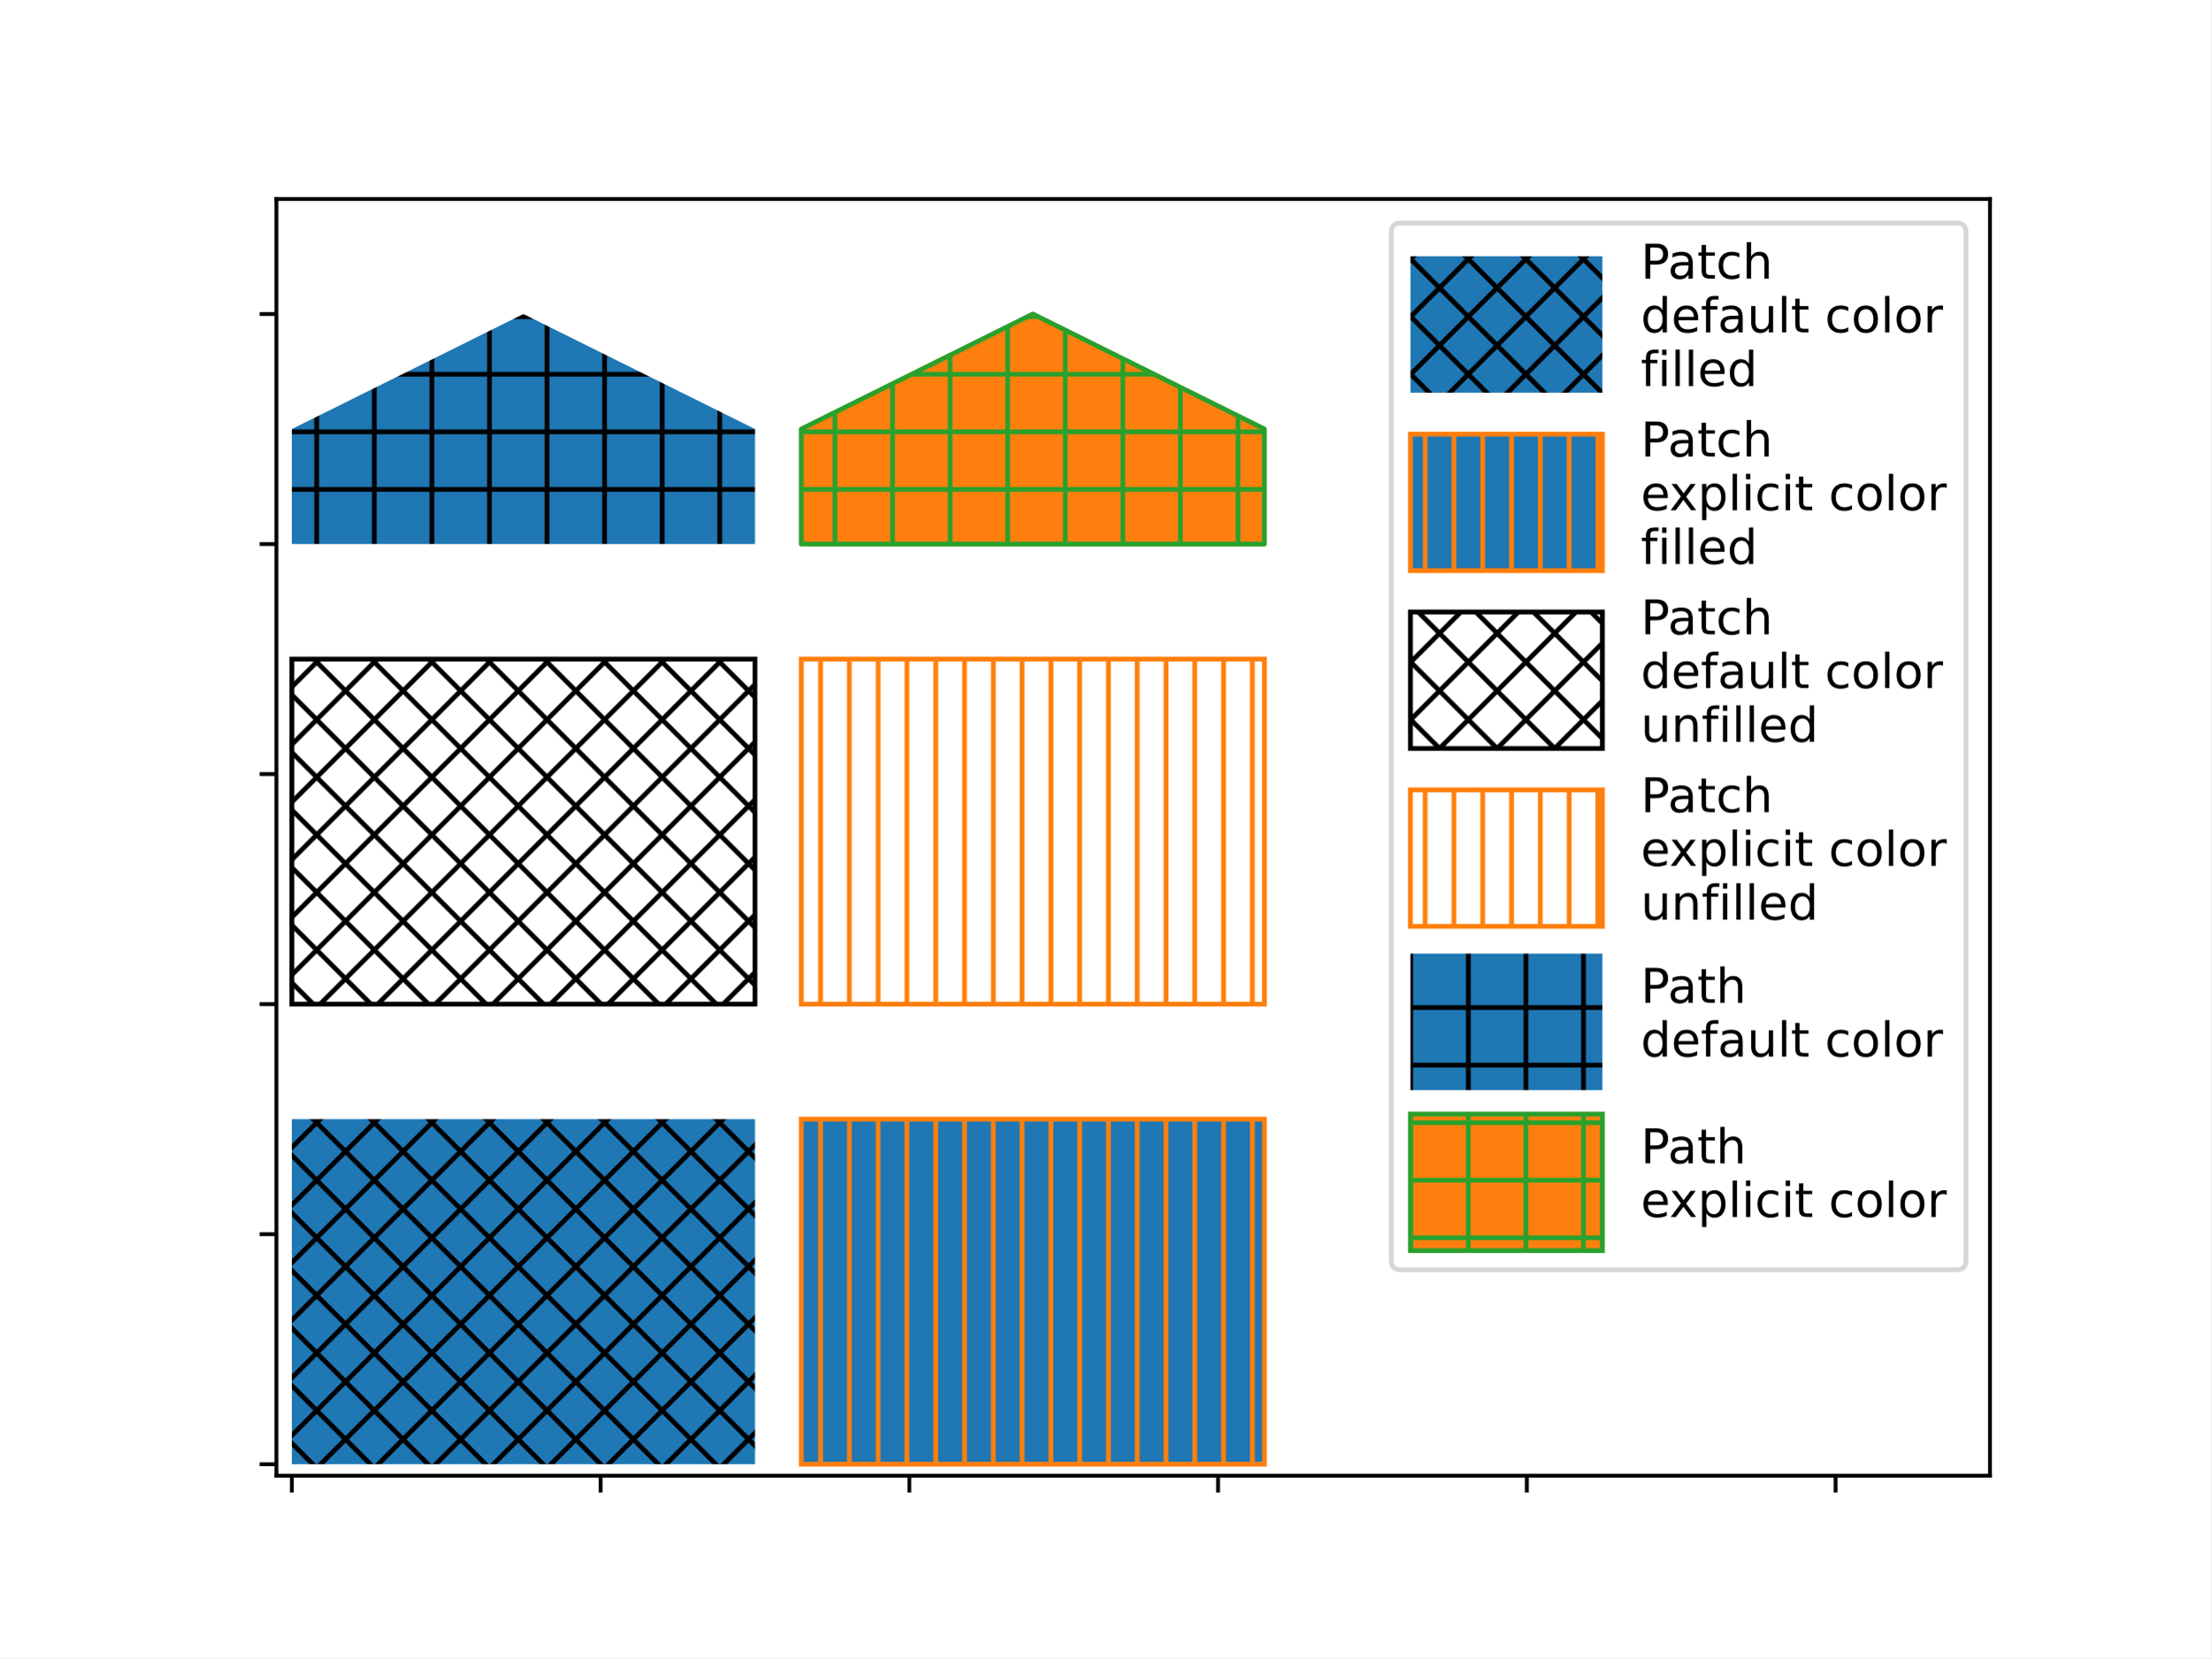
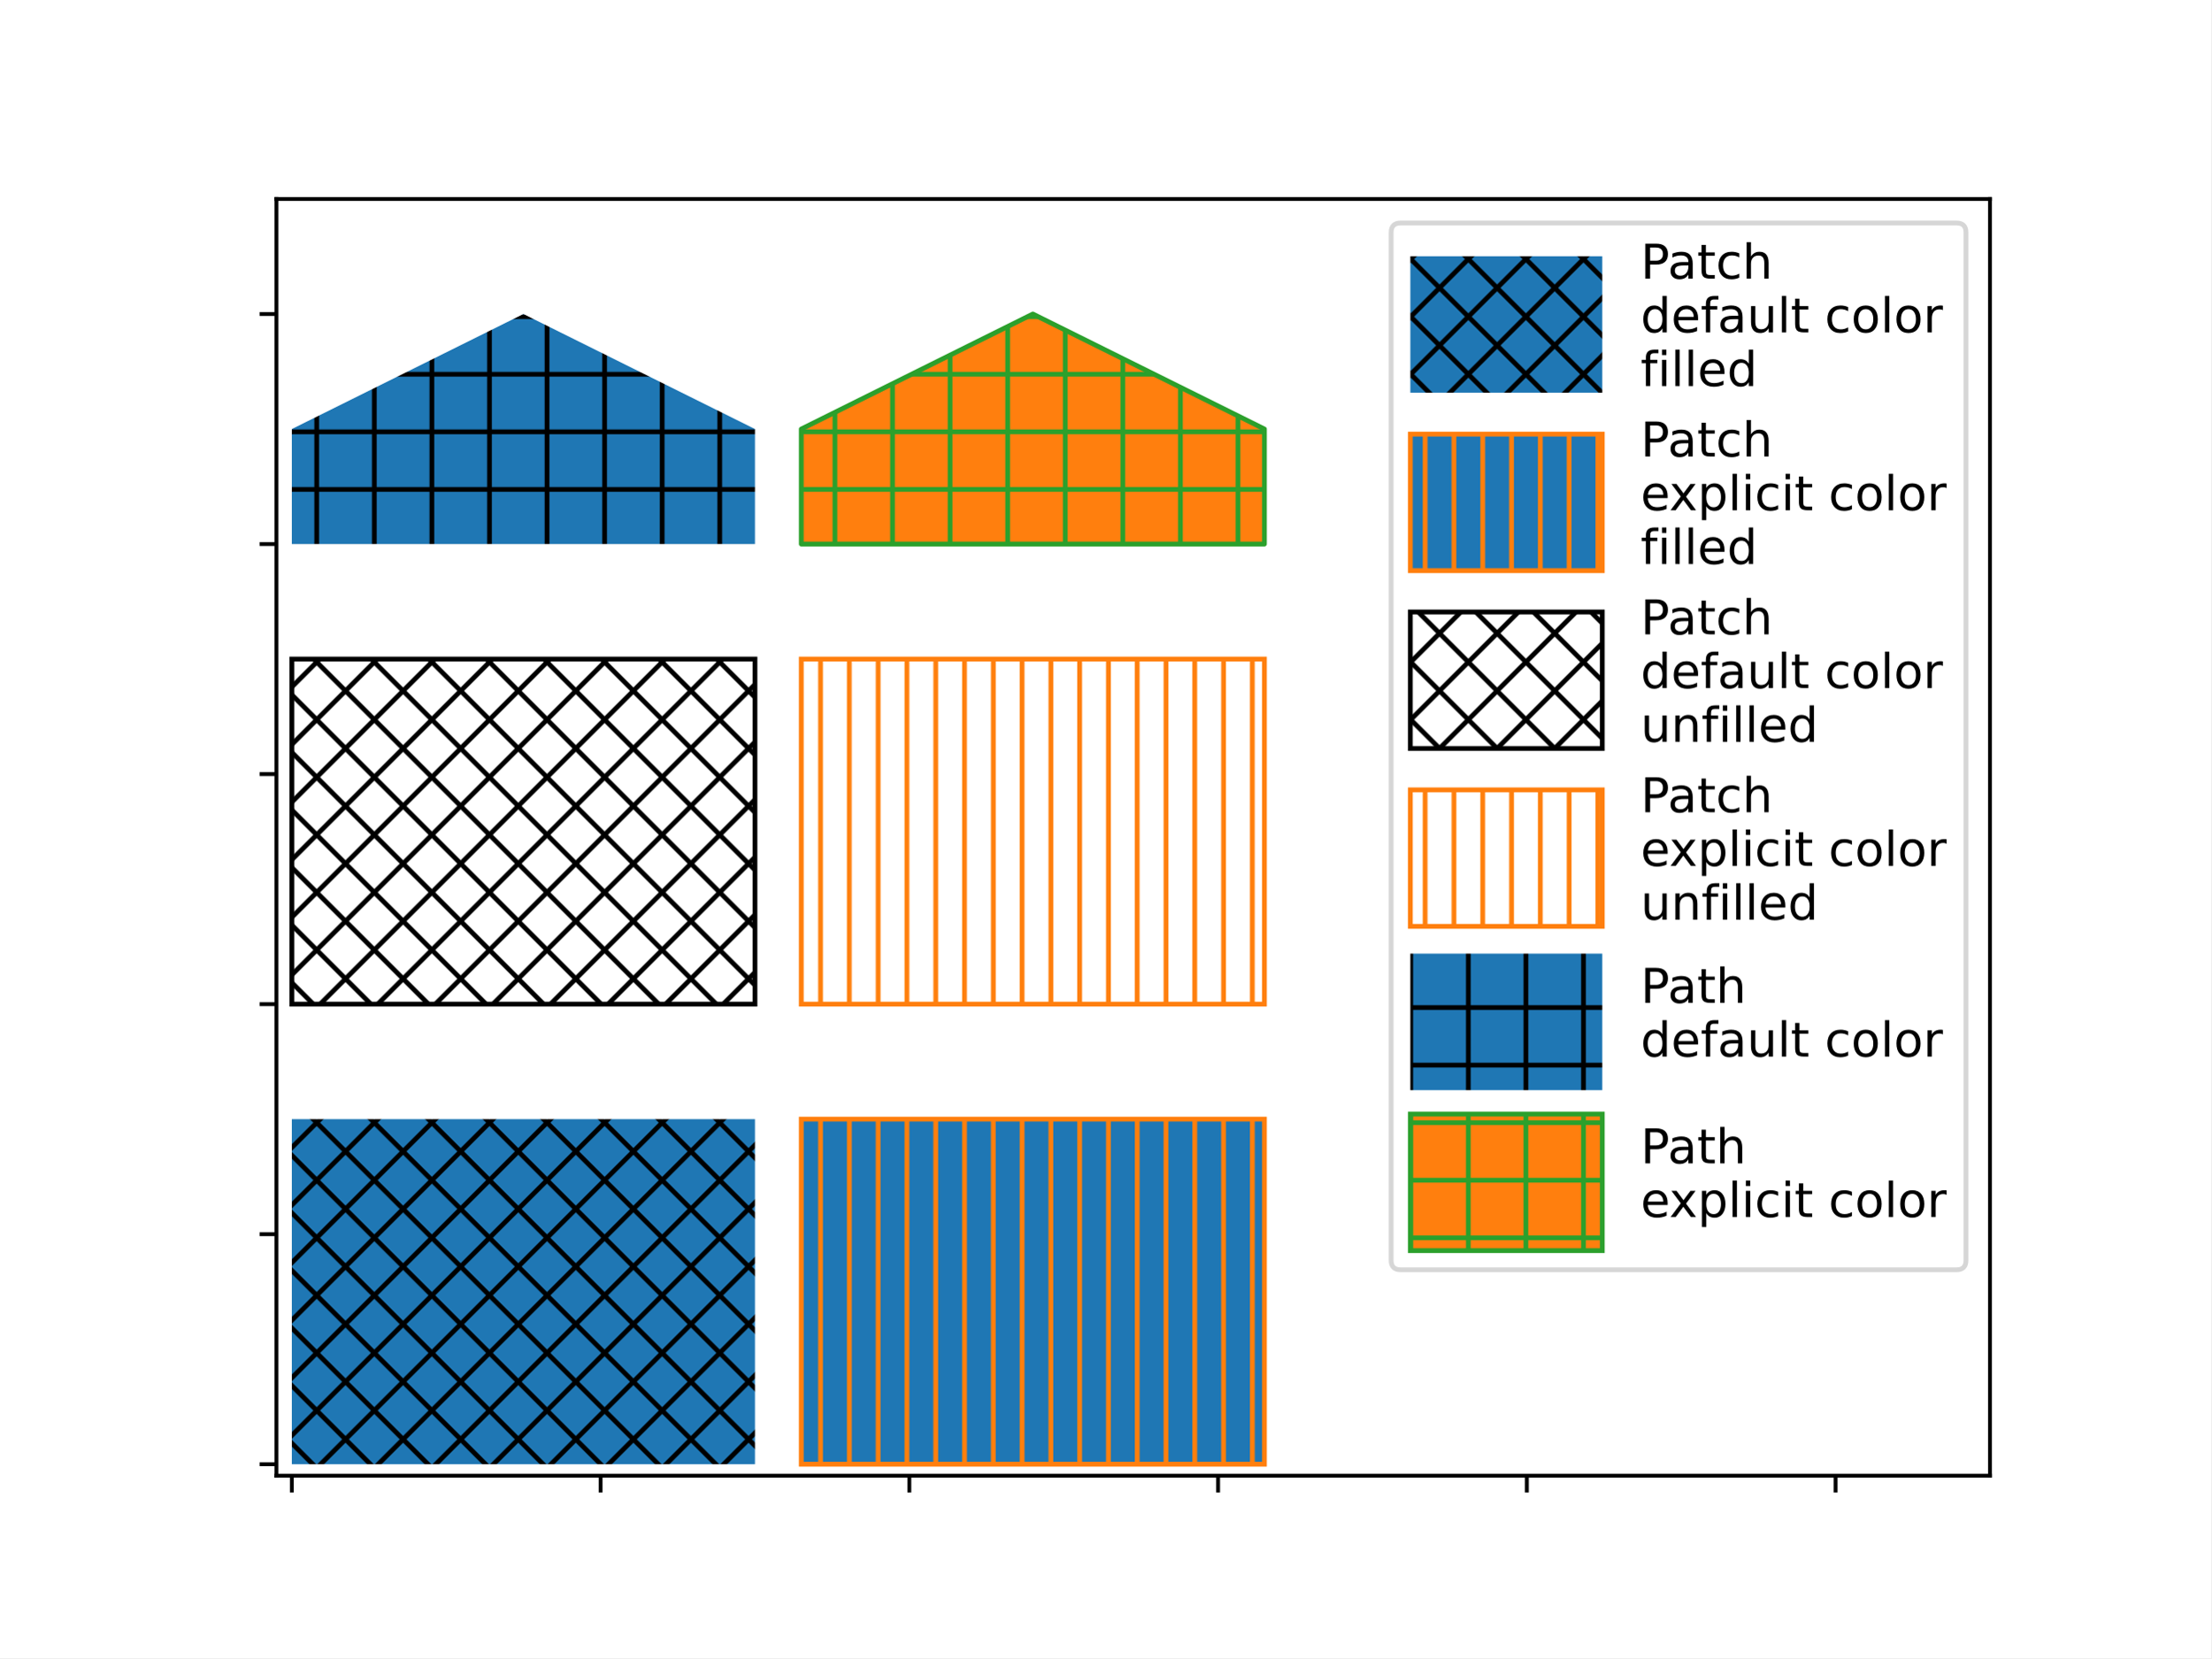
<svg xmlns="http://www.w3.org/2000/svg" xmlns:xlink="http://www.w3.org/1999/xlink" width="460.8pt" height="345.6pt" viewBox="0 0 460.8 345.6" version="1.1">
  <defs>
    <style type="text/css">*{stroke-linejoin: round; stroke-linecap: butt}</style>
  </defs>
  <g id="figure_1">
    <g id="patch_1">
      <path d="M 0 345.6  L 460.8 345.6  L 460.8 0  L 0 0  z " style="fill: #ffffff" />
    </g>
    <g id="axes_1">
      <g id="patch_2">
        <path d="M 57.6 307.584  L 414.72 307.584  L 414.72 41.472  L 57.6 41.472  z " style="fill: #ffffff" />
      </g>
      <g id="patch_3">
-         <path d="M 60.817 305.187  L 157.336 305.187  L 157.336 233.264  L 60.817 233.264  z " clip-path="url(#p34b777bcd5)" style="fill: url(#hff30a643c3)" />
+         <path d="M 60.817 305.187  L 157.336 305.187  L 157.336 233.264  L 60.817 233.264  z " clip-path="url(#p71c9edae14)" style="fill: url(#h2ad4f43d4a)" />
      </g>
      <g id="patch_4">
-         <path d="M 166.988 305.187  L 263.507 305.187  L 263.507 233.264  L 166.988 233.264  z " clip-path="url(#p34b777bcd5)" style="fill: url(#h638dfe7ea3); stroke: #ff7f0e; stroke-linejoin: miter" />
+         <path d="M 166.988 305.187  L 263.507 305.187  L 263.507 233.264  L 166.988 233.264  z " clip-path="url(#p71c9edae14)" style="fill: url(#h2f9f85ebb3); stroke: #ff7f0e; stroke-linejoin: miter" />
      </g>
      <g id="patch_5">
-         <path d="M 60.817 209.29  L 157.336 209.29  L 157.336 137.368  L 60.817 137.368  z " clip-path="url(#p34b777bcd5)" style="fill: url(#hc6981002bd); stroke: #000000; stroke-linejoin: miter" />
+         <path d="M 60.817 209.29  L 157.336 209.29  L 157.336 137.368  L 60.817 137.368  z " clip-path="url(#p71c9edae14)" style="fill: url(#h88bda0e279); stroke: #000000; stroke-linejoin: miter" />
      </g>
      <g id="patch_6">
-         <path d="M 166.988 209.29  L 263.507 209.29  L 263.507 137.368  L 166.988 137.368  z " clip-path="url(#p34b777bcd5)" style="fill: url(#hb5ccc264e6); stroke: #ff7f0e; stroke-linejoin: miter" />
+         <path d="M 166.988 209.29  L 263.507 209.29  L 263.507 137.368  L 166.988 137.368  z " clip-path="url(#p71c9edae14)" style="fill: url(#hc9de638e33); stroke: #ff7f0e; stroke-linejoin: miter" />
      </g>
      <g id="FillBetweenPolyCollection_1">
-         <path d="M 60.817 89.42  L 60.817 113.394  L 109.077 113.394  L 157.336 113.394  L 157.336 89.42  L 157.336 89.42  L 109.077 65.446  L 60.817 89.42  z " clip-path="url(#p34b777bcd5)" style="fill: url(#h7d4dc385e8)" />
+         <path d="M 60.817 89.42  L 60.817 113.394  L 109.077 113.394  L 157.336 113.394  L 157.336 89.42  L 157.336 89.42  L 109.077 65.446  L 60.817 89.42  z " clip-path="url(#p71c9edae14)" style="fill: url(#h3f51d8a81e)" />
      </g>
      <g id="FillBetweenPolyCollection_2">
-         <path d="M 166.988 89.42  L 166.988 113.394  L 215.248 113.394  L 263.507 113.394  L 263.507 89.42  L 263.507 89.42  L 215.248 65.446  L 166.988 89.42  z " clip-path="url(#p34b777bcd5)" style="fill: url(#hc764fa5f7a); stroke: #2ca02c" />
+         <path d="M 166.988 89.42  L 166.988 113.394  L 215.248 113.394  L 263.507 113.394  L 263.507 89.42  L 263.507 89.42  L 215.248 65.446  L 166.988 89.42  z " clip-path="url(#p71c9edae14)" style="fill: url(#h69582b1cc9); stroke: #2ca02c" />
      </g>
      <g id="matplotlib.axis_1">
        <g id="xtick_1">
          <g id="line2d_1">
            <defs>
-               <path id="mc299fff174" d="M 0 0  L 0 3.5  " style="stroke: #000000; stroke-width: 0.8" />
-             </defs>
-             <g>
-               <use xlink:href="#mc299fff174" x="60.817" y="307.584" style="stroke: #000000; stroke-width: 0.8" />
+               <path id="m4865096eae" d="M 0 0  L 0 3.5  " style="stroke: #000000; stroke-width: 0.8" />
+             </defs>
+             <g>
+               <use xlink:href="#m4865096eae" x="60.817" y="307.584" style="stroke: #000000; stroke-width: 0.8" />
            </g>
          </g>
        </g>
        <g id="xtick_2">
          <g id="line2d_2">
            <g>
-               <use xlink:href="#mc299fff174" x="125.163" y="307.584" style="stroke: #000000; stroke-width: 0.8" />
+               <use xlink:href="#m4865096eae" x="125.163" y="307.584" style="stroke: #000000; stroke-width: 0.8" />
            </g>
          </g>
        </g>
        <g id="xtick_3">
          <g id="line2d_3">
            <g>
-               <use xlink:href="#mc299fff174" x="189.509" y="307.584" style="stroke: #000000; stroke-width: 0.8" />
+               <use xlink:href="#m4865096eae" x="189.509" y="307.584" style="stroke: #000000; stroke-width: 0.8" />
            </g>
          </g>
        </g>
        <g id="xtick_4">
          <g id="line2d_4">
            <g>
-               <use xlink:href="#mc299fff174" x="253.855" y="307.584" style="stroke: #000000; stroke-width: 0.8" />
+               <use xlink:href="#m4865096eae" x="253.855" y="307.584" style="stroke: #000000; stroke-width: 0.8" />
            </g>
          </g>
        </g>
        <g id="xtick_5">
          <g id="line2d_5">
            <g>
-               <use xlink:href="#mc299fff174" x="318.201" y="307.584" style="stroke: #000000; stroke-width: 0.8" />
+               <use xlink:href="#m4865096eae" x="318.201" y="307.584" style="stroke: #000000; stroke-width: 0.8" />
            </g>
          </g>
        </g>
        <g id="xtick_6">
          <g id="line2d_6">
            <g>
-               <use xlink:href="#mc299fff174" x="382.547" y="307.584" style="stroke: #000000; stroke-width: 0.8" />
+               <use xlink:href="#m4865096eae" x="382.547" y="307.584" style="stroke: #000000; stroke-width: 0.8" />
            </g>
          </g>
        </g>
      </g>
      <g id="matplotlib.axis_2">
        <g id="ytick_1">
          <g id="line2d_7">
            <defs>
-               <path id="m929cf63568" d="M 0 0  L -3.5 0  " style="stroke: #000000; stroke-width: 0.8" />
-             </defs>
-             <g>
-               <use xlink:href="#m929cf63568" x="57.6" y="305.187" style="stroke: #000000; stroke-width: 0.8" />
+               <path id="m3ac1926f94" d="M 0 0  L -3.5 0  " style="stroke: #000000; stroke-width: 0.8" />
+             </defs>
+             <g>
+               <use xlink:href="#m3ac1926f94" x="57.6" y="305.187" style="stroke: #000000; stroke-width: 0.8" />
            </g>
          </g>
        </g>
        <g id="ytick_2">
          <g id="line2d_8">
            <g>
-               <use xlink:href="#m929cf63568" x="57.6" y="257.238" style="stroke: #000000; stroke-width: 0.8" />
+               <use xlink:href="#m3ac1926f94" x="57.6" y="257.238" style="stroke: #000000; stroke-width: 0.8" />
            </g>
          </g>
        </g>
        <g id="ytick_3">
          <g id="line2d_9">
            <g>
-               <use xlink:href="#m929cf63568" x="57.6" y="209.29" style="stroke: #000000; stroke-width: 0.8" />
+               <use xlink:href="#m3ac1926f94" x="57.6" y="209.29" style="stroke: #000000; stroke-width: 0.8" />
            </g>
          </g>
        </g>
        <g id="ytick_4">
          <g id="line2d_10">
            <g>
-               <use xlink:href="#m929cf63568" x="57.6" y="161.342" style="stroke: #000000; stroke-width: 0.8" />
+               <use xlink:href="#m3ac1926f94" x="57.6" y="161.342" style="stroke: #000000; stroke-width: 0.8" />
            </g>
          </g>
        </g>
        <g id="ytick_5">
          <g id="line2d_11">
            <g>
-               <use xlink:href="#m929cf63568" x="57.6" y="113.394" style="stroke: #000000; stroke-width: 0.8" />
+               <use xlink:href="#m3ac1926f94" x="57.6" y="113.394" style="stroke: #000000; stroke-width: 0.8" />
            </g>
          </g>
        </g>
        <g id="ytick_6">
          <g id="line2d_12">
            <g>
-               <use xlink:href="#m929cf63568" x="57.6" y="65.446" style="stroke: #000000; stroke-width: 0.8" />
+               <use xlink:href="#m3ac1926f94" x="57.6" y="65.446" style="stroke: #000000; stroke-width: 0.8" />
            </g>
          </g>
        </g>
      </g>
      <g id="patch_7">
        <path d="M 57.6 307.584  L 57.6 41.472  " style="fill: none; stroke: #000000; stroke-width: 0.8; stroke-linejoin: miter; stroke-linecap: square" />
      </g>
      <g id="patch_8">
        <path d="M 414.72 307.584  L 414.72 41.472  " style="fill: none; stroke: #000000; stroke-width: 0.8; stroke-linejoin: miter; stroke-linecap: square" />
      </g>
      <g id="patch_9">
        <path d="M 57.6 307.584  L 414.72 307.584  " style="fill: none; stroke: #000000; stroke-width: 0.8; stroke-linejoin: miter; stroke-linecap: square" />
      </g>
      <g id="patch_10">
        <path d="M 57.6 41.472  L 414.72 41.472  " style="fill: none; stroke: #000000; stroke-width: 0.8; stroke-linejoin: miter; stroke-linecap: square" />
      </g>
      <g id="legend_1">
        <g id="patch_11">
-           <path d="M 291.943 264.667  L 407.72 264.667  Q 409.72 264.667 409.72 262.667  L 409.72 48.472  Q 409.72 46.472 407.72 46.472  L 291.943 46.472  Q 289.943 46.472 289.943 48.472  L 289.943 262.667  Q 289.943 264.667 291.943 264.667  z " style="fill: #ffffff; opacity: 0.8; stroke: #cccccc; stroke-linejoin: miter" />
+           <path d="M 291.918 264.667  L 407.72 264.667  Q 409.72 264.667 409.72 262.667  L 409.72 48.472  Q 409.72 46.472 407.72 46.472  L 291.918 46.472  Q 289.918 46.472 289.918 48.472  L 289.918 262.667  Q 289.918 264.667 291.918 264.667  z " style="fill: #ffffff; opacity: 0.8; stroke: #cccccc; stroke-linejoin: miter" />
        </g>
        <g id="patch_12">
-           <path d="M 293.943 81.858  L 333.943 81.858  L 333.943 53.408  L 293.943 53.408  z " style="fill: url(#hff30a643c3)" />
+           <path d="M 293.918 81.858  L 333.918 81.858  L 333.918 53.408  L 293.918 53.408  z " style="fill: url(#h2ad4f43d4a)" />
        </g>
        <g id="text_1">
-           <g transform="translate(341.9434 58.07044) scale(0.1 -0.1)">
+           <g transform="translate(341.9184 58.07044) scale(0.1 -0.1)">
            <defs>
              <path id="DejaVuSans-50" d="M 1259 4147  L 1259 2394  L 2053 2394  Q 2494 2394 2734 2622  Q 2975 2850 2975 3272  Q 2975 3691 2734 3919  Q 2494 4147 2053 4147  L 1259 4147  z M 628 4666  L 2053 4666  Q 2838 4666 3239 4311  Q 3641 3956 3641 3272  Q 3641 2581 3239 2228  Q 2838 1875 2053 1875  L 1259 1875  L 1259 0  L 628 0  L 628 4666  z " transform="scale(0.015625)" />
              <path id="DejaVuSans-61" d="M 2194 1759  Q 1497 1759 1228 1600  Q 959 1441 959 1056  Q 959 750 1161 570  Q 1363 391 1709 391  Q 2188 391 2477 730  Q 2766 1069 2766 1631  L 2766 1759  L 2194 1759  z M 3341 1997  L 3341 0  L 2766 0  L 2766 531  Q 2569 213 2275 61  Q 1981 -91 1556 -91  Q 1019 -91 701 211  Q 384 513 384 1019  Q 384 1609 779 1909  Q 1175 2209 1959 2209  L 2766 2209  L 2766 2266  Q 2766 2663 2505 2880  Q 2244 3097 1772 3097  Q 1472 3097 1187 3025  Q 903 2953 641 2809  L 641 3341  Q 956 3463 1253 3523  Q 1550 3584 1831 3584  Q 2591 3584 2966 3190  Q 3341 2797 3341 1997  z " transform="scale(0.015625)" />
              <path id="DejaVuSans-74" d="M 1172 4494  L 1172 3500  L 2356 3500  L 2356 3053  L 1172 3053  L 1172 1153  Q 1172 725 1289 603  Q 1406 481 1766 481  L 2356 481  L 2356 0  L 1766 0  Q 1100 0 847 248  Q 594 497 594 1153  L 594 3053  L 172 3053  L 172 3500  L 594 3500  L 594 4494  L 1172 4494  z " transform="scale(0.015625)" />
              <path id="DejaVuSans-63" d="M 3122 3366  L 3122 2828  Q 2878 2963 2633 3030  Q 2388 3097 2138 3097  Q 1578 3097 1268 2742  Q 959 2388 959 1747  Q 959 1106 1268 751  Q 1578 397 2138 397  Q 2388 397 2633 464  Q 2878 531 3122 666  L 3122 134  Q 2881 22 2623 -34  Q 2366 -91 2075 -91  Q 1284 -91 818 406  Q 353 903 353 1747  Q 353 2603 823 3093  Q 1294 3584 2113 3584  Q 2378 3584 2631 3529  Q 2884 3475 3122 3366  z " transform="scale(0.015625)" />
              <path id="DejaVuSans-68" d="M 3513 2113  L 3513 0  L 2938 0  L 2938 2094  Q 2938 2591 2744 2837  Q 2550 3084 2163 3084  Q 1697 3084 1428 2787  Q 1159 2491 1159 1978  L 1159 0  L 581 0  L 581 4863  L 1159 4863  L 1159 2956  Q 1366 3272 1645 3428  Q 1925 3584 2291 3584  Q 2894 3584 3203 3211  Q 3513 2838 3513 2113  z " transform="scale(0.015625)" />
            </defs>
            <use xlink:href="#DejaVuSans-50" />
            <use xlink:href="#DejaVuSans-61" transform="translate(56.30273 0)" />
            <use xlink:href="#DejaVuSans-74" transform="translate(117.582 0)" />
            <use xlink:href="#DejaVuSans-63" transform="translate(156.791 0)" />
            <use xlink:href="#DejaVuSans-68" transform="translate(211.7715 0)" />
          </g>
-           <g transform="translate(341.9434 69.26825) scale(0.1 -0.1)">
+           <g transform="translate(341.9184 69.26825) scale(0.1 -0.1)">
            <defs>
              <path id="DejaVuSans-64" d="M 2906 2969  L 2906 4863  L 3481 4863  L 3481 0  L 2906 0  L 2906 525  Q 2725 213 2448 61  Q 2172 -91 1784 -91  Q 1150 -91 751 415  Q 353 922 353 1747  Q 353 2572 751 3078  Q 1150 3584 1784 3584  Q 2172 3584 2448 3432  Q 2725 3281 2906 2969  z M 947 1747  Q 947 1113 1208 752  Q 1469 391 1925 391  Q 2381 391 2643 752  Q 2906 1113 2906 1747  Q 2906 2381 2643 2742  Q 2381 3103 1925 3103  Q 1469 3103 1208 2742  Q 947 2381 947 1747  z " transform="scale(0.015625)" />
              <path id="DejaVuSans-65" d="M 3597 1894  L 3597 1613  L 953 1613  Q 991 1019 1311 708  Q 1631 397 2203 397  Q 2534 397 2845 478  Q 3156 559 3463 722  L 3463 178  Q 3153 47 2828 -22  Q 2503 -91 2169 -91  Q 1331 -91 842 396  Q 353 884 353 1716  Q 353 2575 817 3079  Q 1281 3584 2069 3584  Q 2775 3584 3186 3129  Q 3597 2675 3597 1894  z M 3022 2063  Q 3016 2534 2758 2815  Q 2500 3097 2075 3097  Q 1594 3097 1305 2825  Q 1016 2553 972 2059  L 3022 2063  z " transform="scale(0.015625)" />
              <path id="DejaVuSans-66" d="M 2375 4863  L 2375 4384  L 1825 4384  Q 1516 4384 1395 4259  Q 1275 4134 1275 3809  L 1275 3500  L 2222 3500  L 2222 3053  L 1275 3053  L 1275 0  L 697 0  L 697 3053  L 147 3053  L 147 3500  L 697 3500  L 697 3744  Q 697 4328 969 4595  Q 1241 4863 1831 4863  L 2375 4863  z " transform="scale(0.015625)" />
              <path id="DejaVuSans-75" d="M 544 1381  L 544 3500  L 1119 3500  L 1119 1403  Q 1119 906 1312 657  Q 1506 409 1894 409  Q 2359 409 2629 706  Q 2900 1003 2900 1516  L 2900 3500  L 3475 3500  L 3475 0  L 2900 0  L 2900 538  Q 2691 219 2414 64  Q 2138 -91 1772 -91  Q 1169 -91 856 284  Q 544 659 544 1381  z M 1991 3584  L 1991 3584  z " transform="scale(0.015625)" />
              <path id="DejaVuSans-6c" d="M 603 4863  L 1178 4863  L 1178 0  L 603 0  L 603 4863  z " transform="scale(0.015625)" />
              <path id="DejaVuSans-20" transform="scale(0.015625)" />
              <path id="DejaVuSans-6f" d="M 1959 3097  Q 1497 3097 1228 2736  Q 959 2375 959 1747  Q 959 1119 1226 758  Q 1494 397 1959 397  Q 2419 397 2687 759  Q 2956 1122 2956 1747  Q 2956 2369 2687 2733  Q 2419 3097 1959 3097  z M 1959 3584  Q 2709 3584 3137 3096  Q 3566 2609 3566 1747  Q 3566 888 3137 398  Q 2709 -91 1959 -91  Q 1206 -91 779 398  Q 353 888 353 1747  Q 353 2609 779 3096  Q 1206 3584 1959 3584  z " transform="scale(0.015625)" />
              <path id="DejaVuSans-72" d="M 2631 2963  Q 2534 3019 2420 3045  Q 2306 3072 2169 3072  Q 1681 3072 1420 2755  Q 1159 2438 1159 1844  L 1159 0  L 581 0  L 581 3500  L 1159 3500  L 1159 2956  Q 1341 3275 1631 3429  Q 1922 3584 2338 3584  Q 2397 3584 2469 3576  Q 2541 3569 2628 3553  L 2631 2963  z " transform="scale(0.015625)" />
            </defs>
            <use xlink:href="#DejaVuSans-64" />
            <use xlink:href="#DejaVuSans-65" transform="translate(63.47656 0)" />
            <use xlink:href="#DejaVuSans-66" transform="translate(125 0)" />
            <use xlink:href="#DejaVuSans-61" transform="translate(160.2051 0)" />
            <use xlink:href="#DejaVuSans-75" transform="translate(221.4844 0)" />
            <use xlink:href="#DejaVuSans-6c" transform="translate(284.8633 0)" />
            <use xlink:href="#DejaVuSans-74" transform="translate(312.6465 0)" />
            <use xlink:href="#DejaVuSans-20" transform="translate(351.8555 0)" />
            <use xlink:href="#DejaVuSans-63" transform="translate(383.6426 0)" />
            <use xlink:href="#DejaVuSans-6f" transform="translate(438.623 0)" />
            <use xlink:href="#DejaVuSans-6c" transform="translate(499.8047 0)" />
            <use xlink:href="#DejaVuSans-6f" transform="translate(527.5879 0)" />
            <use xlink:href="#DejaVuSans-72" transform="translate(588.7695 0)" />
          </g>
-           <g transform="translate(341.9434 80.46606) scale(0.1 -0.1)">
+           <g transform="translate(341.9184 80.46606) scale(0.1 -0.1)">
            <defs>
              <path id="DejaVuSans-69" d="M 603 3500  L 1178 3500  L 1178 0  L 603 0  L 603 3500  z M 603 4863  L 1178 4863  L 1178 4134  L 603 4134  L 603 4863  z " transform="scale(0.015625)" />
            </defs>
            <use xlink:href="#DejaVuSans-66" />
            <use xlink:href="#DejaVuSans-69" transform="translate(35.20508 0)" />
            <use xlink:href="#DejaVuSans-6c" transform="translate(62.98828 0)" />
            <use xlink:href="#DejaVuSans-6c" transform="translate(90.77148 0)" />
            <use xlink:href="#DejaVuSans-65" transform="translate(118.5547 0)" />
            <use xlink:href="#DejaVuSans-64" transform="translate(180.0781 0)" />
          </g>
        </g>
        <g id="patch_13">
-           <path d="M 293.943 118.932  L 333.943 118.932  L 333.943 90.482  L 293.943 90.482  z " style="fill: url(#h638dfe7ea3); stroke: #ff7f0e; stroke-linejoin: miter" />
+           <path d="M 293.918 118.932  L 333.918 118.932  L 333.918 90.482  L 293.918 90.482  z " style="fill: url(#h2f9f85ebb3); stroke: #ff7f0e; stroke-linejoin: miter" />
        </g>
        <g id="text_2">
-           <g transform="translate(341.9434 95.14419) scale(0.1 -0.1)">
+           <g transform="translate(341.9184 95.14419) scale(0.1 -0.1)">
            <use xlink:href="#DejaVuSans-50" />
            <use xlink:href="#DejaVuSans-61" transform="translate(56.30273 0)" />
            <use xlink:href="#DejaVuSans-74" transform="translate(117.582 0)" />
            <use xlink:href="#DejaVuSans-63" transform="translate(156.791 0)" />
            <use xlink:href="#DejaVuSans-68" transform="translate(211.7715 0)" />
          </g>
-           <g transform="translate(341.9434 106.342) scale(0.1 -0.1)">
+           <g transform="translate(341.9184 106.342) scale(0.1 -0.1)">
            <defs>
              <path id="DejaVuSans-78" d="M 3513 3500  L 2247 1797  L 3578 0  L 2900 0  L 1881 1375  L 863 0  L 184 0  L 1544 1831  L 300 3500  L 978 3500  L 1906 2253  L 2834 3500  L 3513 3500  z " transform="scale(0.015625)" />
              <path id="DejaVuSans-70" d="M 1159 525  L 1159 -1331  L 581 -1331  L 581 3500  L 1159 3500  L 1159 2969  Q 1341 3281 1617 3432  Q 1894 3584 2278 3584  Q 2916 3584 3314 3078  Q 3713 2572 3713 1747  Q 3713 922 3314 415  Q 2916 -91 2278 -91  Q 1894 -91 1617 61  Q 1341 213 1159 525  z M 3116 1747  Q 3116 2381 2855 2742  Q 2594 3103 2138 3103  Q 1681 3103 1420 2742  Q 1159 2381 1159 1747  Q 1159 1113 1420 752  Q 1681 391 2138 391  Q 2594 391 2855 752  Q 3116 1113 3116 1747  z " transform="scale(0.015625)" />
            </defs>
            <use xlink:href="#DejaVuSans-65" />
            <use xlink:href="#DejaVuSans-78" transform="translate(59.52344 0)" />
            <use xlink:href="#DejaVuSans-70" transform="translate(118.7031 0)" />
            <use xlink:href="#DejaVuSans-6c" transform="translate(182.1797 0)" />
            <use xlink:href="#DejaVuSans-69" transform="translate(209.9629 0)" />
            <use xlink:href="#DejaVuSans-63" transform="translate(237.7461 0)" />
            <use xlink:href="#DejaVuSans-69" transform="translate(292.7266 0)" />
            <use xlink:href="#DejaVuSans-74" transform="translate(320.5098 0)" />
            <use xlink:href="#DejaVuSans-20" transform="translate(359.7188 0)" />
            <use xlink:href="#DejaVuSans-63" transform="translate(391.5059 0)" />
            <use xlink:href="#DejaVuSans-6f" transform="translate(446.4863 0)" />
            <use xlink:href="#DejaVuSans-6c" transform="translate(507.668 0)" />
            <use xlink:href="#DejaVuSans-6f" transform="translate(535.4512 0)" />
            <use xlink:href="#DejaVuSans-72" transform="translate(596.6328 0)" />
          </g>
-           <g transform="translate(341.9434 117.5398) scale(0.1 -0.1)">
+           <g transform="translate(341.9184 117.5398) scale(0.1 -0.1)">
            <use xlink:href="#DejaVuSans-66" />
            <use xlink:href="#DejaVuSans-69" transform="translate(35.20508 0)" />
            <use xlink:href="#DejaVuSans-6c" transform="translate(62.98828 0)" />
            <use xlink:href="#DejaVuSans-6c" transform="translate(90.77148 0)" />
            <use xlink:href="#DejaVuSans-65" transform="translate(118.5547 0)" />
            <use xlink:href="#DejaVuSans-64" transform="translate(180.0781 0)" />
          </g>
        </g>
        <g id="patch_14">
-           <path d="M 293.943 156.006  L 333.943 156.006  L 333.943 127.556  L 293.943 127.556  z " style="fill: url(#hc6981002bd); stroke: #000000; stroke-linejoin: miter" />
+           <path d="M 293.918 156.006  L 333.918 156.006  L 333.918 127.556  L 293.918 127.556  z " style="fill: url(#h88bda0e279); stroke: #000000; stroke-linejoin: miter" />
        </g>
        <g id="text_3">
-           <g transform="translate(341.9434 132.2179) scale(0.1 -0.1)">
+           <g transform="translate(341.9184 132.2179) scale(0.1 -0.1)">
            <use xlink:href="#DejaVuSans-50" />
            <use xlink:href="#DejaVuSans-61" transform="translate(56.30273 0)" />
            <use xlink:href="#DejaVuSans-74" transform="translate(117.582 0)" />
            <use xlink:href="#DejaVuSans-63" transform="translate(156.791 0)" />
            <use xlink:href="#DejaVuSans-68" transform="translate(211.7715 0)" />
          </g>
-           <g transform="translate(341.9434 143.4158) scale(0.1 -0.1)">
+           <g transform="translate(341.9184 143.4158) scale(0.1 -0.1)">
            <use xlink:href="#DejaVuSans-64" />
            <use xlink:href="#DejaVuSans-65" transform="translate(63.47656 0)" />
            <use xlink:href="#DejaVuSans-66" transform="translate(125 0)" />
            <use xlink:href="#DejaVuSans-61" transform="translate(160.2051 0)" />
            <use xlink:href="#DejaVuSans-75" transform="translate(221.4844 0)" />
            <use xlink:href="#DejaVuSans-6c" transform="translate(284.8633 0)" />
            <use xlink:href="#DejaVuSans-74" transform="translate(312.6465 0)" />
            <use xlink:href="#DejaVuSans-20" transform="translate(351.8555 0)" />
            <use xlink:href="#DejaVuSans-63" transform="translate(383.6426 0)" />
            <use xlink:href="#DejaVuSans-6f" transform="translate(438.623 0)" />
            <use xlink:href="#DejaVuSans-6c" transform="translate(499.8047 0)" />
            <use xlink:href="#DejaVuSans-6f" transform="translate(527.5879 0)" />
            <use xlink:href="#DejaVuSans-72" transform="translate(588.7695 0)" />
          </g>
-           <g transform="translate(341.9434 154.6136) scale(0.1 -0.1)">
+           <g transform="translate(341.9184 154.6136) scale(0.1 -0.1)">
            <defs>
              <path id="DejaVuSans-6e" d="M 3513 2113  L 3513 0  L 2938 0  L 2938 2094  Q 2938 2591 2744 2837  Q 2550 3084 2163 3084  Q 1697 3084 1428 2787  Q 1159 2491 1159 1978  L 1159 0  L 581 0  L 581 3500  L 1159 3500  L 1159 2956  Q 1366 3272 1645 3428  Q 1925 3584 2291 3584  Q 2894 3584 3203 3211  Q 3513 2838 3513 2113  z " transform="scale(0.015625)" />
            </defs>
            <use xlink:href="#DejaVuSans-75" />
            <use xlink:href="#DejaVuSans-6e" transform="translate(63.37891 0)" />
            <use xlink:href="#DejaVuSans-66" transform="translate(126.7578 0)" />
            <use xlink:href="#DejaVuSans-69" transform="translate(161.9629 0)" />
            <use xlink:href="#DejaVuSans-6c" transform="translate(189.7461 0)" />
            <use xlink:href="#DejaVuSans-6c" transform="translate(217.5293 0)" />
            <use xlink:href="#DejaVuSans-65" transform="translate(245.3125 0)" />
            <use xlink:href="#DejaVuSans-64" transform="translate(306.8359 0)" />
          </g>
        </g>
        <g id="patch_15">
-           <path d="M 293.943 193.079  L 333.943 193.079  L 333.943 164.629  L 293.943 164.629  z " style="fill: url(#hb5ccc264e6); stroke: #ff7f0e; stroke-linejoin: miter" />
+           <path d="M 293.918 193.079  L 333.918 193.079  L 333.918 164.629  L 293.918 164.629  z " style="fill: url(#hc9de638e33); stroke: #ff7f0e; stroke-linejoin: miter" />
        </g>
        <g id="text_4">
-           <g transform="translate(341.9434 169.2917) scale(0.1 -0.1)">
+           <g transform="translate(341.9184 169.2917) scale(0.1 -0.1)">
            <use xlink:href="#DejaVuSans-50" />
            <use xlink:href="#DejaVuSans-61" transform="translate(56.30273 0)" />
            <use xlink:href="#DejaVuSans-74" transform="translate(117.582 0)" />
            <use xlink:href="#DejaVuSans-63" transform="translate(156.791 0)" />
            <use xlink:href="#DejaVuSans-68" transform="translate(211.7715 0)" />
          </g>
-           <g transform="translate(341.9434 180.4895) scale(0.1 -0.1)">
+           <g transform="translate(341.9184 180.4895) scale(0.1 -0.1)">
            <use xlink:href="#DejaVuSans-65" />
            <use xlink:href="#DejaVuSans-78" transform="translate(59.52344 0)" />
            <use xlink:href="#DejaVuSans-70" transform="translate(118.7031 0)" />
            <use xlink:href="#DejaVuSans-6c" transform="translate(182.1797 0)" />
            <use xlink:href="#DejaVuSans-69" transform="translate(209.9629 0)" />
            <use xlink:href="#DejaVuSans-63" transform="translate(237.7461 0)" />
            <use xlink:href="#DejaVuSans-69" transform="translate(292.7266 0)" />
            <use xlink:href="#DejaVuSans-74" transform="translate(320.5098 0)" />
            <use xlink:href="#DejaVuSans-20" transform="translate(359.7188 0)" />
            <use xlink:href="#DejaVuSans-63" transform="translate(391.5059 0)" />
            <use xlink:href="#DejaVuSans-6f" transform="translate(446.4863 0)" />
            <use xlink:href="#DejaVuSans-6c" transform="translate(507.668 0)" />
            <use xlink:href="#DejaVuSans-6f" transform="translate(535.4512 0)" />
            <use xlink:href="#DejaVuSans-72" transform="translate(596.6328 0)" />
          </g>
-           <g transform="translate(341.9434 191.6873) scale(0.1 -0.1)">
+           <g transform="translate(341.9184 191.6873) scale(0.1 -0.1)">
            <use xlink:href="#DejaVuSans-75" />
            <use xlink:href="#DejaVuSans-6e" transform="translate(63.37891 0)" />
            <use xlink:href="#DejaVuSans-66" transform="translate(126.7578 0)" />
            <use xlink:href="#DejaVuSans-69" transform="translate(161.9629 0)" />
            <use xlink:href="#DejaVuSans-6c" transform="translate(189.7461 0)" />
            <use xlink:href="#DejaVuSans-6c" transform="translate(217.5293 0)" />
            <use xlink:href="#DejaVuSans-65" transform="translate(245.3125 0)" />
            <use xlink:href="#DejaVuSans-64" transform="translate(306.8359 0)" />
          </g>
        </g>
        <g id="patch_16">
-           <path d="M 293.943 227.217  L 333.943 227.217  L 333.943 198.767  L 293.943 198.767  z " style="fill: url(#h7d4dc385e8)" />
+           <path d="M 293.918 227.217  L 333.918 227.217  L 333.918 198.767  L 293.918 198.767  z " style="fill: url(#h3f51d8a81e)" />
        </g>
        <g id="text_5">
-           <g transform="translate(341.9434 209.0283) scale(0.1 -0.1)">
+           <g transform="translate(341.9184 209.0283) scale(0.1 -0.1)">
            <use xlink:href="#DejaVuSans-50" />
            <use xlink:href="#DejaVuSans-61" transform="translate(56.30273 0)" />
            <use xlink:href="#DejaVuSans-74" transform="translate(117.582 0)" />
            <use xlink:href="#DejaVuSans-68" transform="translate(156.791 0)" />
          </g>
-           <g transform="translate(341.9434 220.2261) scale(0.1 -0.1)">
+           <g transform="translate(341.9184 220.2261) scale(0.1 -0.1)">
            <use xlink:href="#DejaVuSans-64" />
            <use xlink:href="#DejaVuSans-65" transform="translate(63.47656 0)" />
            <use xlink:href="#DejaVuSans-66" transform="translate(125 0)" />
            <use xlink:href="#DejaVuSans-61" transform="translate(160.2051 0)" />
            <use xlink:href="#DejaVuSans-75" transform="translate(221.4844 0)" />
            <use xlink:href="#DejaVuSans-6c" transform="translate(284.8633 0)" />
            <use xlink:href="#DejaVuSans-74" transform="translate(312.6465 0)" />
            <use xlink:href="#DejaVuSans-20" transform="translate(351.8555 0)" />
            <use xlink:href="#DejaVuSans-63" transform="translate(383.6426 0)" />
            <use xlink:href="#DejaVuSans-6f" transform="translate(438.623 0)" />
            <use xlink:href="#DejaVuSans-6c" transform="translate(499.8047 0)" />
            <use xlink:href="#DejaVuSans-6f" transform="translate(527.5879 0)" />
            <use xlink:href="#DejaVuSans-72" transform="translate(588.7695 0)" />
          </g>
        </g>
        <g id="patch_17">
-           <path d="M 293.943 260.667  L 333.943 260.667  L 333.943 232.217  L 293.943 232.217  z " style="fill: url(#hc764fa5f7a); stroke: #2ca02c; stroke-linejoin: miter" />
+           <path d="M 293.918 260.667  L 333.918 260.667  L 333.918 232.217  L 293.918 232.217  z " style="fill: url(#h69582b1cc9); stroke: #2ca02c; stroke-linejoin: miter" />
        </g>
        <g id="text_6">
-           <g transform="translate(341.9434 242.4783) scale(0.1 -0.1)">
+           <g transform="translate(341.9184 242.4783) scale(0.1 -0.1)">
            <use xlink:href="#DejaVuSans-50" />
            <use xlink:href="#DejaVuSans-61" transform="translate(56.30273 0)" />
            <use xlink:href="#DejaVuSans-74" transform="translate(117.582 0)" />
            <use xlink:href="#DejaVuSans-68" transform="translate(156.791 0)" />
          </g>
-           <g transform="translate(341.9434 253.6761) scale(0.1 -0.1)">
+           <g transform="translate(341.9184 253.6761) scale(0.1 -0.1)">
            <use xlink:href="#DejaVuSans-65" />
            <use xlink:href="#DejaVuSans-78" transform="translate(59.52344 0)" />
            <use xlink:href="#DejaVuSans-70" transform="translate(118.7031 0)" />
            <use xlink:href="#DejaVuSans-6c" transform="translate(182.1797 0)" />
            <use xlink:href="#DejaVuSans-69" transform="translate(209.9629 0)" />
            <use xlink:href="#DejaVuSans-63" transform="translate(237.7461 0)" />
            <use xlink:href="#DejaVuSans-69" transform="translate(292.7266 0)" />
            <use xlink:href="#DejaVuSans-74" transform="translate(320.5098 0)" />
            <use xlink:href="#DejaVuSans-20" transform="translate(359.7188 0)" />
            <use xlink:href="#DejaVuSans-63" transform="translate(391.5059 0)" />
            <use xlink:href="#DejaVuSans-6f" transform="translate(446.4863 0)" />
            <use xlink:href="#DejaVuSans-6c" transform="translate(507.668 0)" />
            <use xlink:href="#DejaVuSans-6f" transform="translate(535.4512 0)" />
            <use xlink:href="#DejaVuSans-72" transform="translate(596.6328 0)" />
          </g>
        </g>
      </g>
    </g>
  </g>
  <defs>
-     <clipPath id="p34b777bcd5">
+     <clipPath id="p71c9edae14">
      <rect x="57.6" y="41.472" width="357.12" height="266.112" />
    </clipPath>
  </defs>
  <defs>
-     <pattern id="hff30a643c3" patternUnits="userSpaceOnUse" x="0" y="0" width="72" height="72">
+     <pattern id="h2ad4f43d4a" patternUnits="userSpaceOnUse" x="0" y="0" width="72" height="72">
      <rect x="0" y="0" width="73" height="73" fill="#1f77b4" />
      <path d="M -36 36  L 36 -36  M -30 42  L 42 -30  M -24 48  L 48 -24  M -18 54  L 54 -18  M -12 60  L 60 -12  M -6 66  L 66 -6  M 0 72  L 72 0  M 6 78  L 78 6  M 12 84  L 84 12  M 18 90  L 90 18  M 24 96  L 96 24  M 30 102  L 102 30  M 36 108  L 108 36  M -36 36  L 36 108  M -30 30  L 42 102  M -24 24  L 48 96  M -18 18  L 54 90  M -12 12  L 60 84  M -6 6  L 66 78  M 0 0  L 72 72  M 6 -6  L 78 66  M 12 -12  L 84 60  M 18 -18  L 90 54  M 24 -24  L 96 48  M 30 -30  L 102 42  M 36 -36  L 108 36  " style="fill: #000000; stroke: #000000; stroke-width: 1.0; stroke-linecap: butt; stroke-linejoin: miter" />
    </pattern>
-     <pattern id="h638dfe7ea3" patternUnits="userSpaceOnUse" x="0" y="0" width="72" height="72">
+     <pattern id="h2f9f85ebb3" patternUnits="userSpaceOnUse" x="0" y="0" width="72" height="72">
      <rect x="0" y="0" width="73" height="73" fill="#1f77b4" />
      <path d="M 3 72  L 3 0  M 9 72  L 9 0  M 15 72  L 15 0  M 21 72  L 21 0  M 27 72  L 27 0  M 33 72  L 33 0  M 39 72  L 39 0  M 45 72  L 45 0  M 51 72  L 51 0  M 57 72  L 57 0  M 63 72  L 63 0  M 69 72  L 69 0  " style="fill: #ff7f0e; stroke: #ff7f0e; stroke-width: 1.0; stroke-linecap: butt; stroke-linejoin: miter" />
    </pattern>
-     <pattern id="hc6981002bd" patternUnits="userSpaceOnUse" x="0" y="0" width="72" height="72">
+     <pattern id="h88bda0e279" patternUnits="userSpaceOnUse" x="0" y="0" width="72" height="72">
      <rect x="0" y="0" width="73" height="73" fill="none" />
      <path d="M -36 36  L 36 -36  M -30 42  L 42 -30  M -24 48  L 48 -24  M -18 54  L 54 -18  M -12 60  L 60 -12  M -6 66  L 66 -6  M 0 72  L 72 0  M 6 78  L 78 6  M 12 84  L 84 12  M 18 90  L 90 18  M 24 96  L 96 24  M 30 102  L 102 30  M 36 108  L 108 36  M -36 36  L 36 108  M -30 30  L 42 102  M -24 24  L 48 96  M -18 18  L 54 90  M -12 12  L 60 84  M -6 6  L 66 78  M 0 0  L 72 72  M 6 -6  L 78 66  M 12 -12  L 84 60  M 18 -18  L 90 54  M 24 -24  L 96 48  M 30 -30  L 102 42  M 36 -36  L 108 36  " style="fill: #000000; stroke: #000000; stroke-width: 1.0; stroke-linecap: butt; stroke-linejoin: miter" />
    </pattern>
-     <pattern id="hb5ccc264e6" patternUnits="userSpaceOnUse" x="0" y="0" width="72" height="72">
+     <pattern id="hc9de638e33" patternUnits="userSpaceOnUse" x="0" y="0" width="72" height="72">
      <rect x="0" y="0" width="73" height="73" fill="none" />
      <path d="M 3 72  L 3 0  M 9 72  L 9 0  M 15 72  L 15 0  M 21 72  L 21 0  M 27 72  L 27 0  M 33 72  L 33 0  M 39 72  L 39 0  M 45 72  L 45 0  M 51 72  L 51 0  M 57 72  L 57 0  M 63 72  L 63 0  M 69 72  L 69 0  " style="fill: #ff7f0e; stroke: #ff7f0e; stroke-width: 1.0; stroke-linecap: butt; stroke-linejoin: miter" />
    </pattern>
-     <pattern id="h7d4dc385e8" patternUnits="userSpaceOnUse" x="0" y="0" width="72" height="72">
+     <pattern id="h3f51d8a81e" patternUnits="userSpaceOnUse" x="0" y="0" width="72" height="72">
      <rect x="0" y="0" width="73" height="73" fill="#1f77b4" />
      <path d="M 0 66  L 72 66  M 0 54  L 72 54  M 0 42  L 72 42  M 0 30  L 72 30  M 0 18  L 72 18  M 0 6  L 72 6  M 6 72  L 6 0  M 18 72  L 18 0  M 30 72  L 30 0  M 42 72  L 42 0  M 54 72  L 54 0  M 66 72  L 66 0  " style="fill: #000000; stroke: #000000; stroke-width: 1.0; stroke-linecap: butt; stroke-linejoin: miter" />
    </pattern>
-     <pattern id="hc764fa5f7a" patternUnits="userSpaceOnUse" x="0" y="0" width="72" height="72">
+     <pattern id="h69582b1cc9" patternUnits="userSpaceOnUse" x="0" y="0" width="72" height="72">
      <rect x="0" y="0" width="73" height="73" fill="#ff7f0e" />
      <path d="M 0 66  L 72 66  M 0 54  L 72 54  M 0 42  L 72 42  M 0 30  L 72 30  M 0 18  L 72 18  M 0 6  L 72 6  M 6 72  L 6 0  M 18 72  L 18 0  M 30 72  L 30 0  M 42 72  L 42 0  M 54 72  L 54 0  M 66 72  L 66 0  " style="fill: #2ca02c; stroke: #2ca02c; stroke-width: 1.0; stroke-linecap: butt; stroke-linejoin: miter" />
    </pattern>
  </defs>
</svg>
